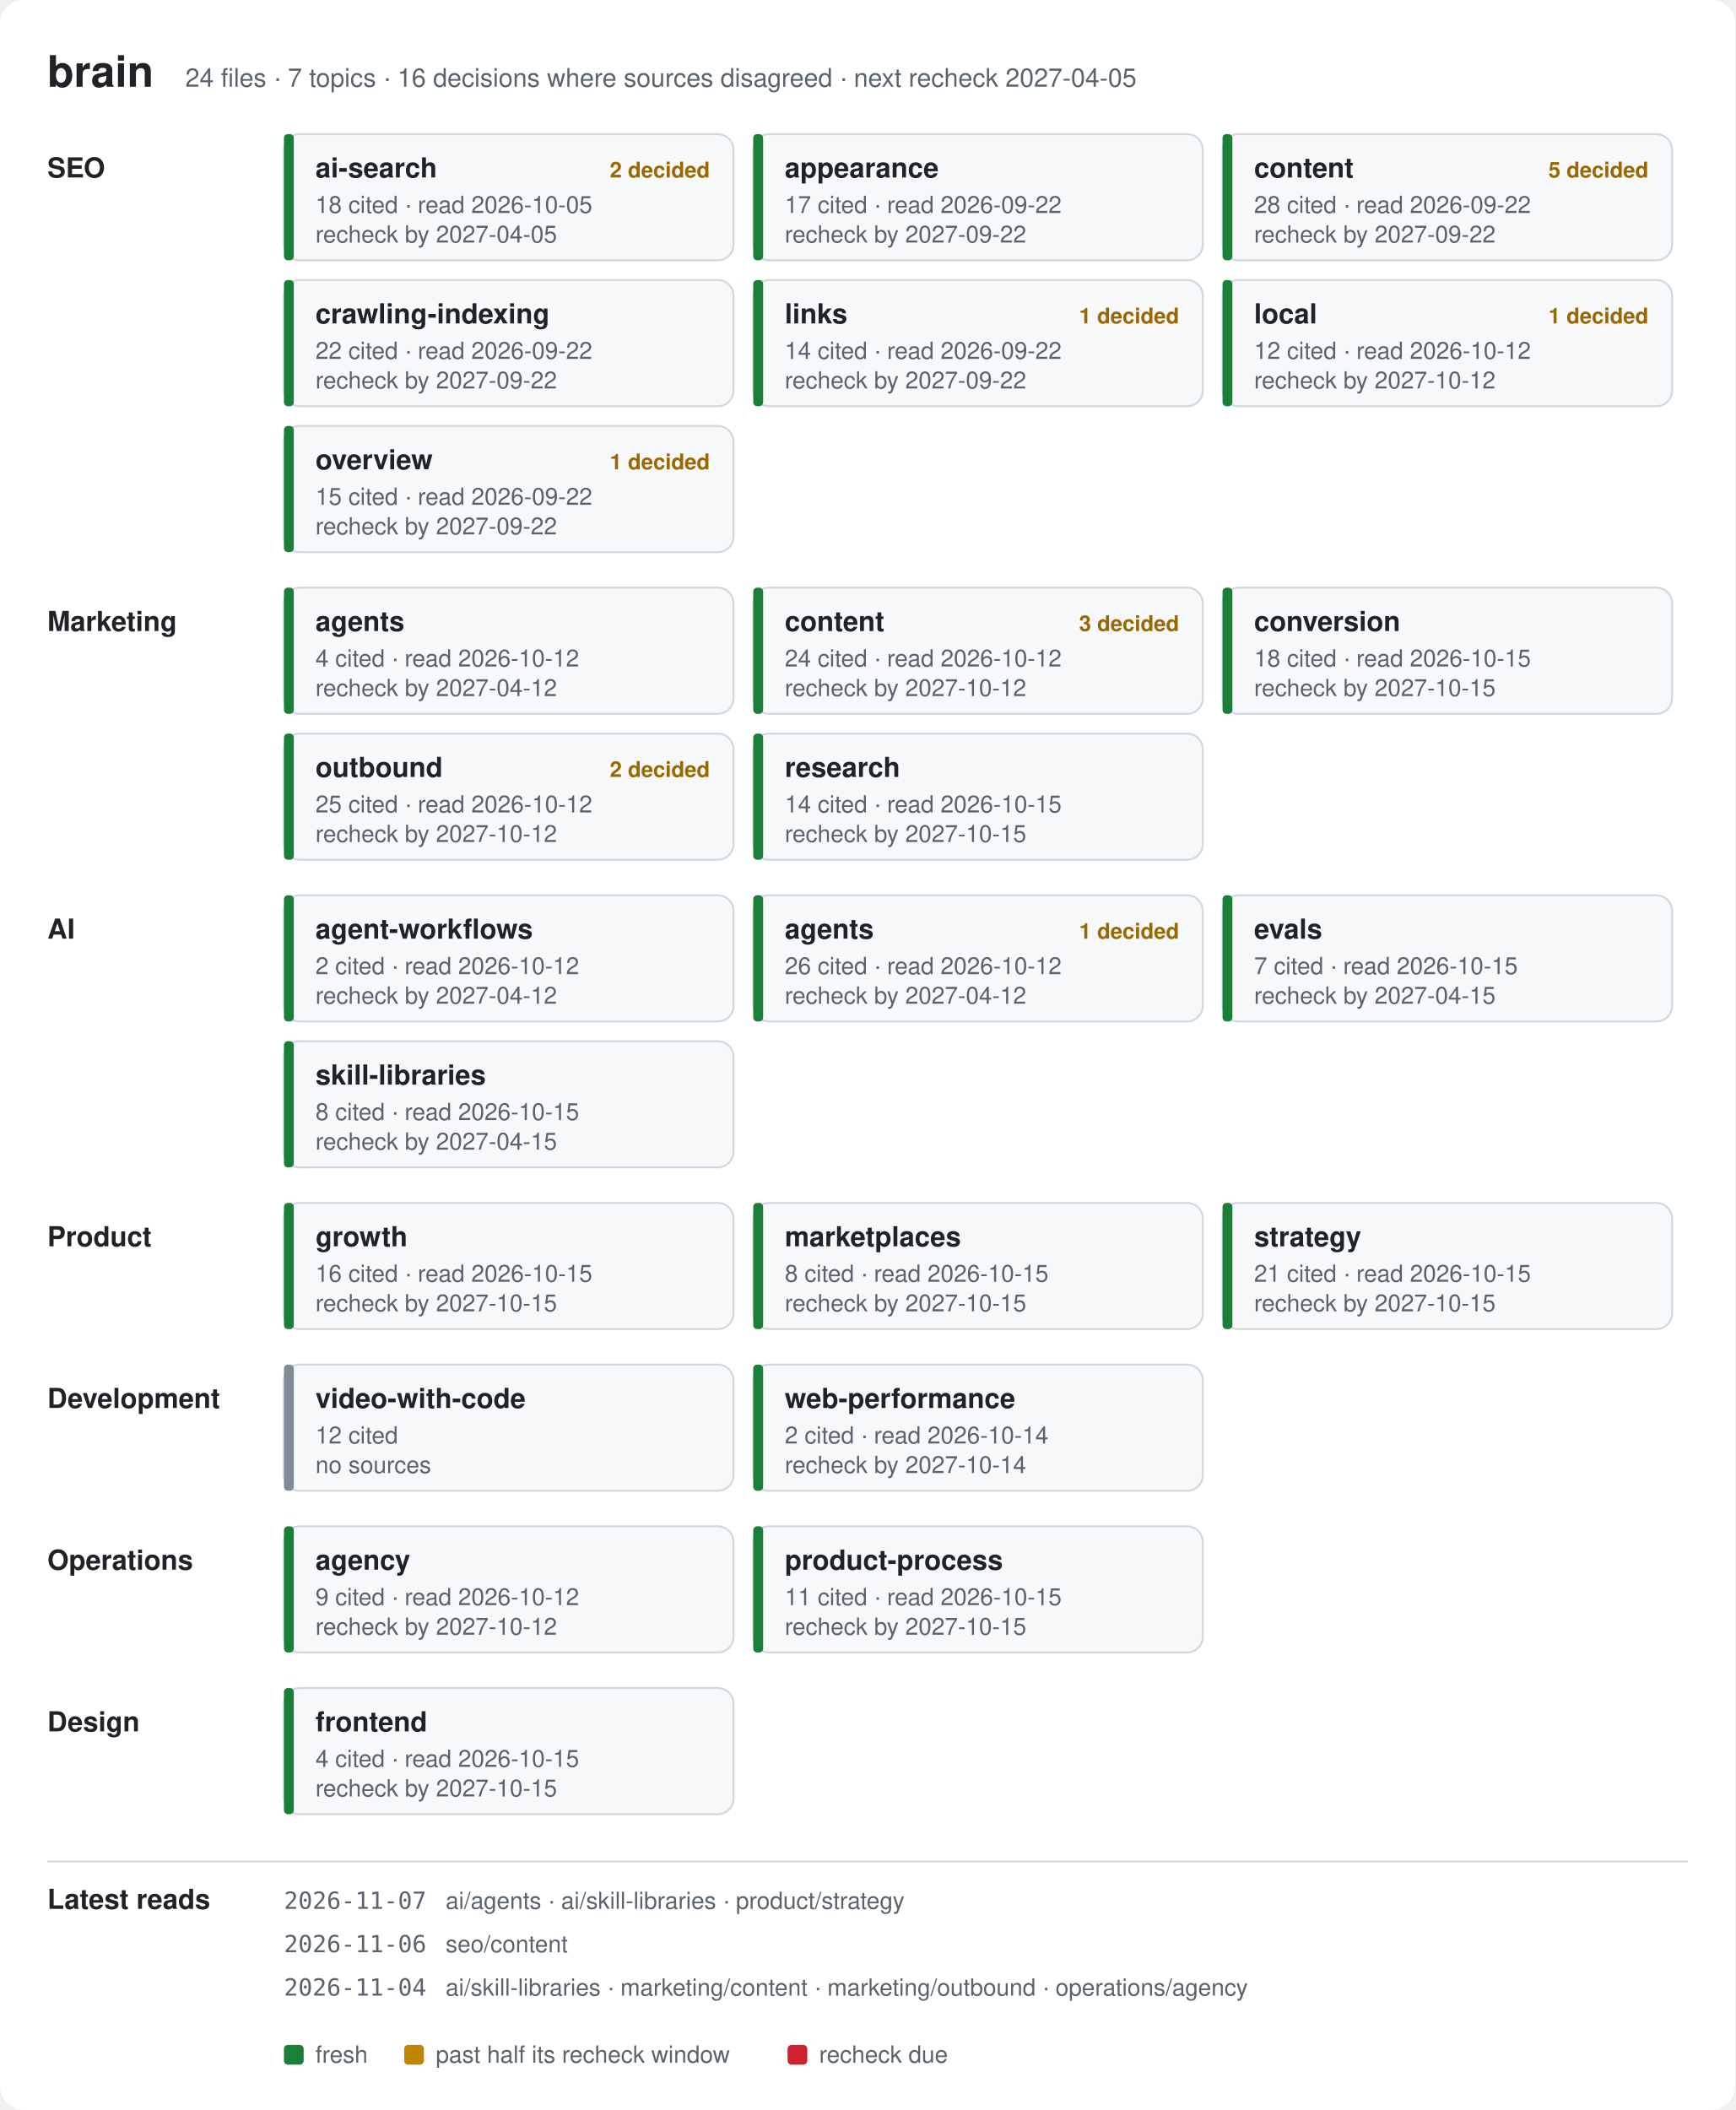
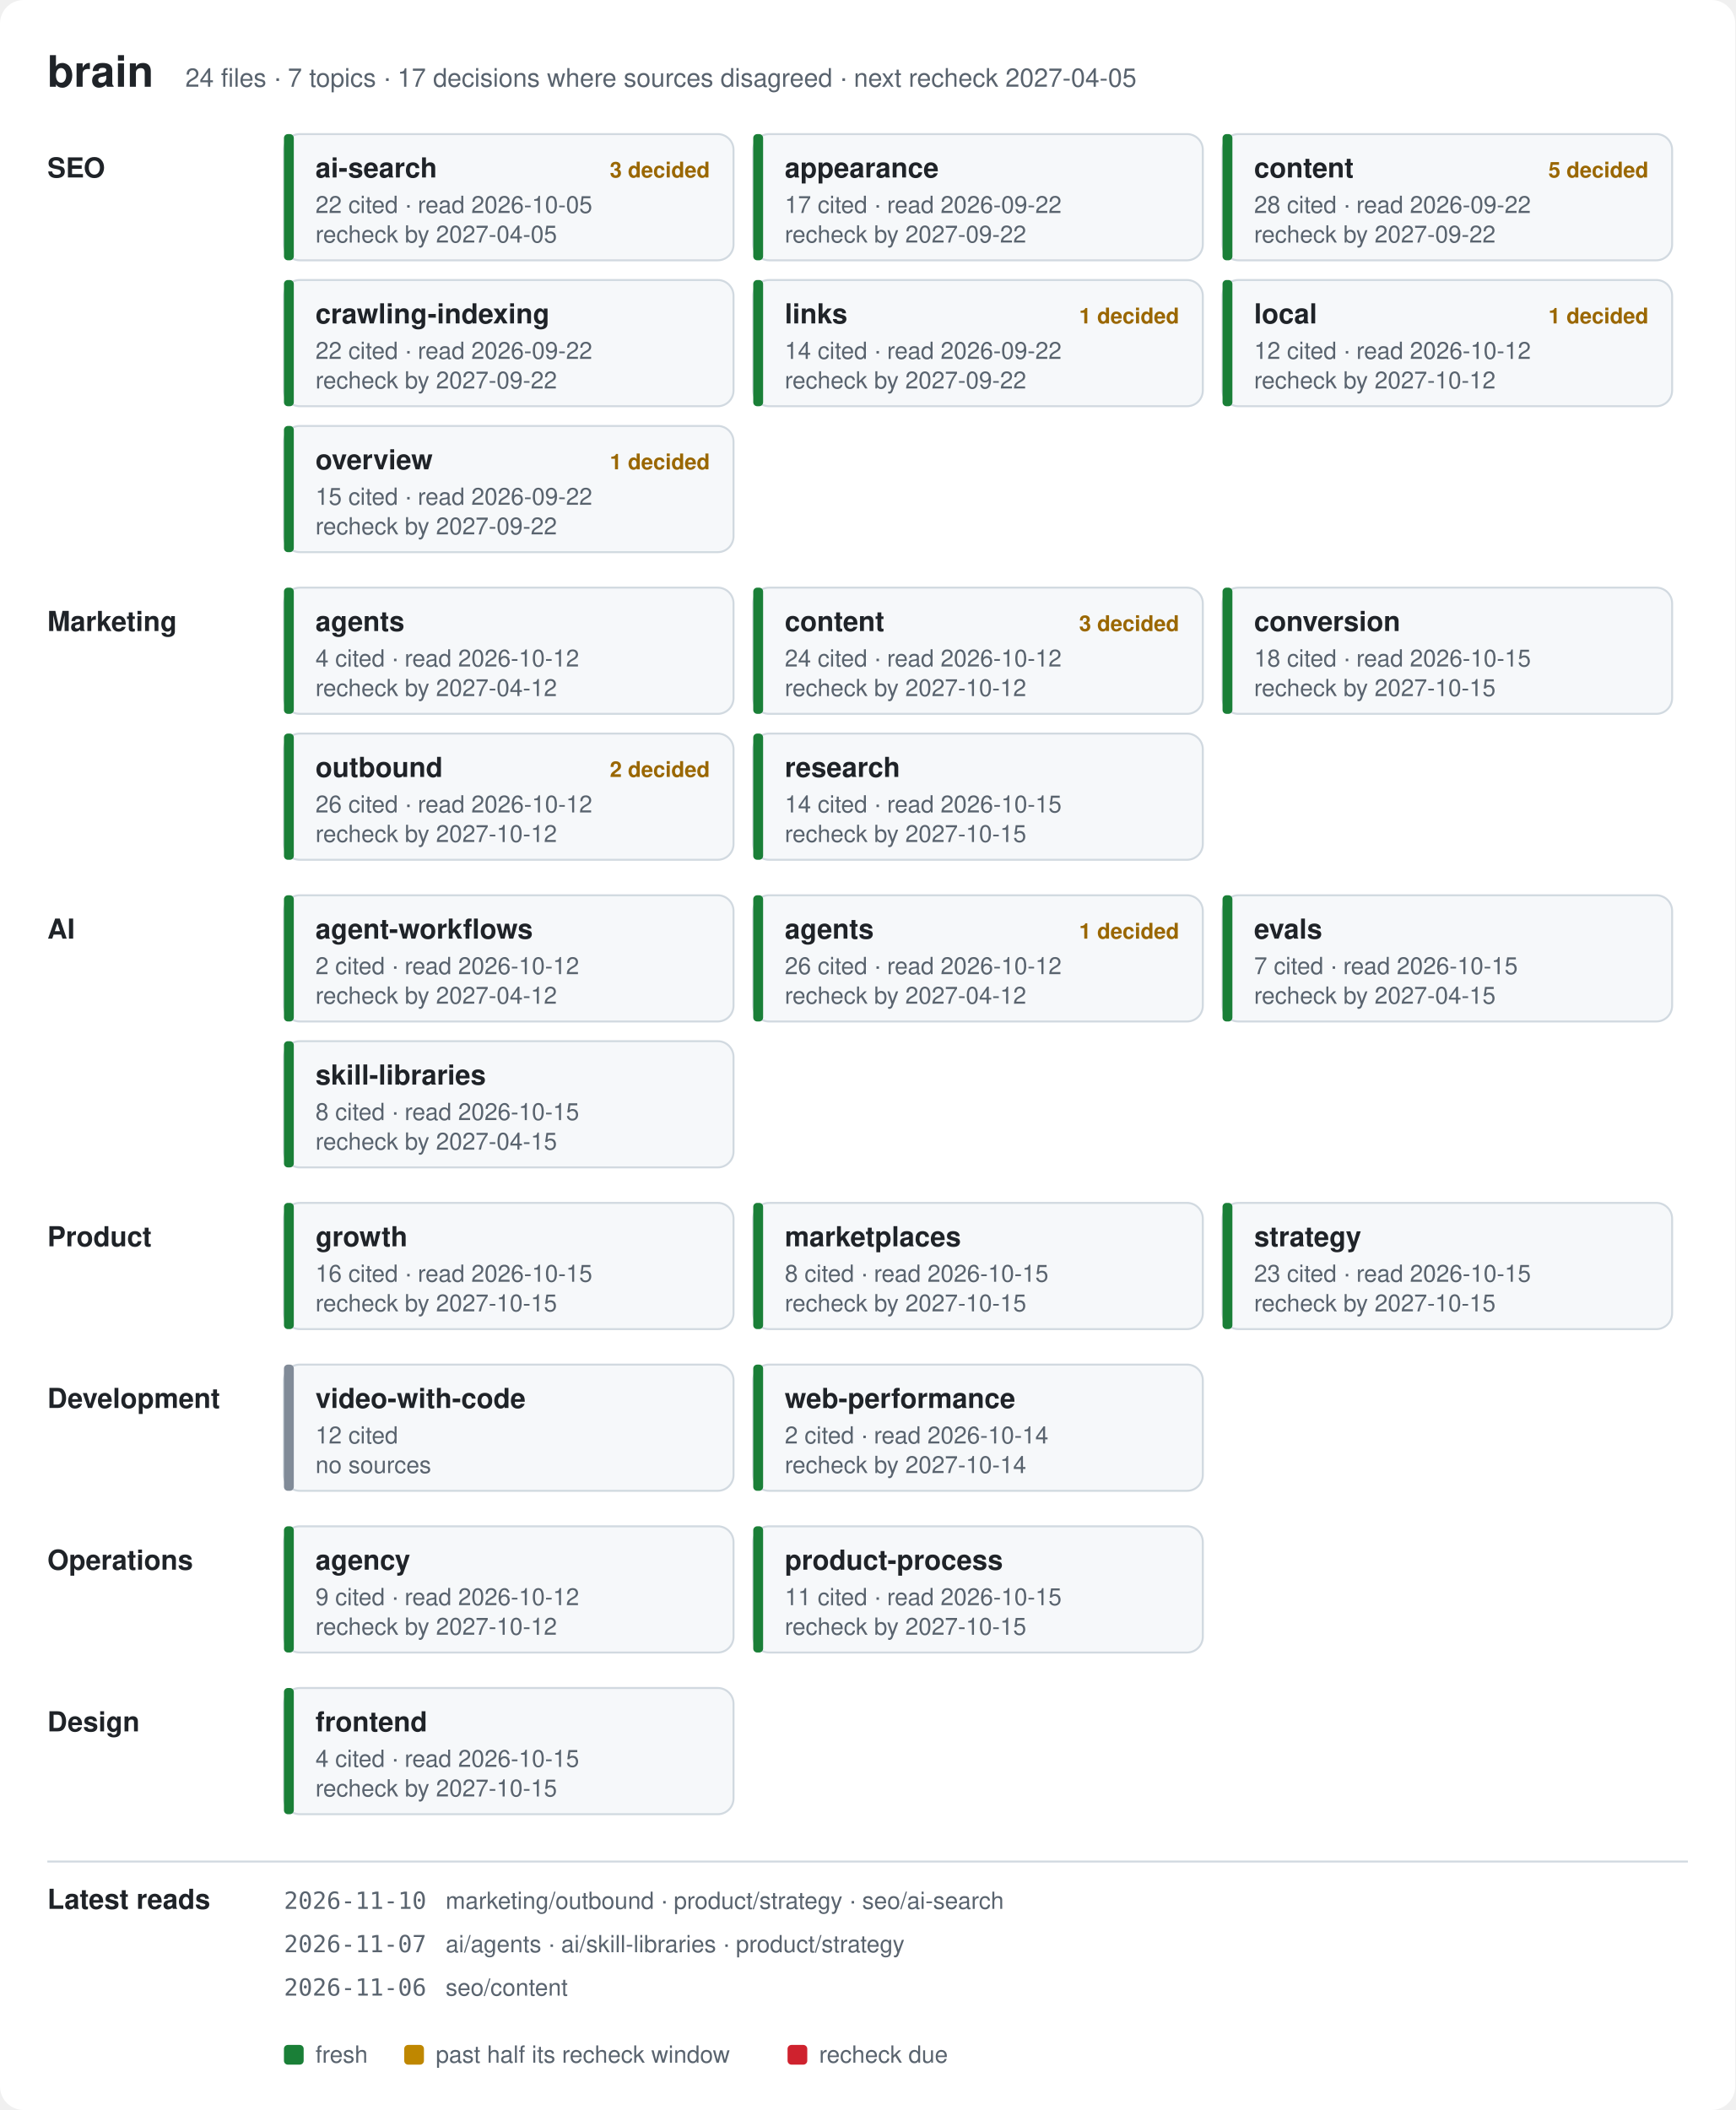
- <svg xmlns="http://www.w3.org/2000/svg" width="880" height="1070" viewBox="0 0 880 1070" role="img" aria-label="Brain map: 24 files · 7 topics · 16 decisions where sources disagreed · next recheck 2027-04-05">
+ <svg xmlns="http://www.w3.org/2000/svg" width="880" height="1070" viewBox="0 0 880 1070" role="img" aria-label="Brain map: 24 files · 7 topics · 17 decisions where sources disagreed · next recheck 2027-04-05">
  <style>
    text { font-family: -apple-system, BlinkMacSystemFont, 'Segoe UI', Helvetica, Arial, sans-serif; fill: #1f2328; }
    .h1 { font-size: 22px; font-weight: 700; }
    .topic { font-size: 14px; font-weight: 600; }
    .name { font-size: 14px; font-weight: 600; }
    .small { font-size: 12px; fill: #59636e; }
    .muted { font-size: 13px; fill: #59636e; }
    .mono { font-family: ui-monospace, SFMono-Regular, Menlo, monospace; }
    .badge { font-size: 11px; font-weight: 600; fill: #9a6700; }
    .bg { fill: #ffffff; }
    .card { fill: #f6f8fa; stroke: #d1d9e0; }
    .rule { stroke: #d1d9e0; }
    .s-fresh { fill: #1a7f37; } .s-soon { fill: #bf8700; } .s-due { fill: #cf222e; } .s-none { fill: #818b98; }
    .t-soon { fill: #9a6700; } .t-due { fill: #cf222e; font-weight: 600; }
    a:hover .card { stroke: #0969da; }
    @media (prefers-color-scheme: dark) {
      text { fill: #f0f6fc; }
      .small, .muted { fill: #9198a1; }
      .badge, .t-soon { fill: #d29922; }
      .t-due { fill: #f85149; }
      .bg { fill: #0d1117; }
      .card { fill: #151b23; stroke: #3d444d; }
      .rule { stroke: #3d444d; }
      .s-fresh { fill: #3fb950; } .s-soon { fill: #d29922; } .s-due { fill: #f85149; }
      a:hover .card { stroke: #4493f8; }
    }
</style>
  <rect width="880" height="1070" rx="12" class="bg" />
  <text x="24" y="44" class="h1">brain</text>
-   <text x="94" y="44" class="muted">24 files · 7 topics · 16 decisions where sources disagreed · next recheck 2027-04-05</text>
+   <text x="94" y="44" class="muted">24 files · 7 topics · 17 decisions where sources disagreed · next recheck 2027-04-05</text>
  <text x="24" y="90" class="topic">SEO</text>
  <a href="seo/ai-search.md">
    <g>
      <rect x="144" y="68" width="228" height="64" rx="8" class="card" />
      <rect x="144" y="68" width="5" height="64" rx="2" class="s-fresh" />
      <text x="160" y="90" class="name">ai-search</text>
-       <text x="360" y="90" class="badge" text-anchor="end">2 decided</text>
-       <text x="160" y="108" class="small">18 cited · read 2026-10-05</text>
+       <text x="360" y="90" class="badge" text-anchor="end">3 decided</text>
+       <text x="160" y="108" class="small">22 cited · read 2026-10-05</text>
      <text x="160" y="123" class="small t-fresh">recheck by 2027-04-05</text>
    </g>
  </a>
  <a href="seo/appearance.md">
    <g>
      <rect x="382" y="68" width="228" height="64" rx="8" class="card" />
      <rect x="382" y="68" width="5" height="64" rx="2" class="s-fresh" />
      <text x="398" y="90" class="name">appearance</text>
      <text x="398" y="108" class="small">17 cited · read 2026-09-22</text>
      <text x="398" y="123" class="small t-fresh">recheck by 2027-09-22</text>
    </g>
  </a>
  <a href="seo/content.md">
    <g>
      <rect x="620" y="68" width="228" height="64" rx="8" class="card" />
      <rect x="620" y="68" width="5" height="64" rx="2" class="s-fresh" />
      <text x="636" y="90" class="name">content</text>
      <text x="836" y="90" class="badge" text-anchor="end">5 decided</text>
      <text x="636" y="108" class="small">28 cited · read 2026-09-22</text>
      <text x="636" y="123" class="small t-fresh">recheck by 2027-09-22</text>
    </g>
  </a>
  <a href="seo/crawling-indexing.md">
    <g>
      <rect x="144" y="142" width="228" height="64" rx="8" class="card" />
      <rect x="144" y="142" width="5" height="64" rx="2" class="s-fresh" />
      <text x="160" y="164" class="name">crawling-indexing</text>
      <text x="160" y="182" class="small">22 cited · read 2026-09-22</text>
      <text x="160" y="197" class="small t-fresh">recheck by 2027-09-22</text>
    </g>
  </a>
  <a href="seo/links.md">
    <g>
      <rect x="382" y="142" width="228" height="64" rx="8" class="card" />
      <rect x="382" y="142" width="5" height="64" rx="2" class="s-fresh" />
      <text x="398" y="164" class="name">links</text>
      <text x="598" y="164" class="badge" text-anchor="end">1 decided</text>
      <text x="398" y="182" class="small">14 cited · read 2026-09-22</text>
      <text x="398" y="197" class="small t-fresh">recheck by 2027-09-22</text>
    </g>
  </a>
  <a href="seo/local.md">
    <g>
      <rect x="620" y="142" width="228" height="64" rx="8" class="card" />
      <rect x="620" y="142" width="5" height="64" rx="2" class="s-fresh" />
      <text x="636" y="164" class="name">local</text>
      <text x="836" y="164" class="badge" text-anchor="end">1 decided</text>
      <text x="636" y="182" class="small">12 cited · read 2026-10-12</text>
      <text x="636" y="197" class="small t-fresh">recheck by 2027-10-12</text>
    </g>
  </a>
  <a href="seo/overview.md">
    <g>
      <rect x="144" y="216" width="228" height="64" rx="8" class="card" />
      <rect x="144" y="216" width="5" height="64" rx="2" class="s-fresh" />
      <text x="160" y="238" class="name">overview</text>
      <text x="360" y="238" class="badge" text-anchor="end">1 decided</text>
      <text x="160" y="256" class="small">15 cited · read 2026-09-22</text>
      <text x="160" y="271" class="small t-fresh">recheck by 2027-09-22</text>
    </g>
  </a>
  <text x="24" y="320" class="topic">Marketing</text>
  <a href="marketing/agents.md">
    <g>
      <rect x="144" y="298" width="228" height="64" rx="8" class="card" />
      <rect x="144" y="298" width="5" height="64" rx="2" class="s-fresh" />
      <text x="160" y="320" class="name">agents</text>
      <text x="160" y="338" class="small">4 cited · read 2026-10-12</text>
      <text x="160" y="353" class="small t-fresh">recheck by 2027-04-12</text>
    </g>
  </a>
  <a href="marketing/content.md">
    <g>
      <rect x="382" y="298" width="228" height="64" rx="8" class="card" />
      <rect x="382" y="298" width="5" height="64" rx="2" class="s-fresh" />
      <text x="398" y="320" class="name">content</text>
      <text x="598" y="320" class="badge" text-anchor="end">3 decided</text>
      <text x="398" y="338" class="small">24 cited · read 2026-10-12</text>
      <text x="398" y="353" class="small t-fresh">recheck by 2027-10-12</text>
    </g>
  </a>
  <a href="marketing/conversion.md">
    <g>
      <rect x="620" y="298" width="228" height="64" rx="8" class="card" />
      <rect x="620" y="298" width="5" height="64" rx="2" class="s-fresh" />
      <text x="636" y="320" class="name">conversion</text>
      <text x="636" y="338" class="small">18 cited · read 2026-10-15</text>
      <text x="636" y="353" class="small t-fresh">recheck by 2027-10-15</text>
    </g>
  </a>
  <a href="marketing/outbound.md">
    <g>
      <rect x="144" y="372" width="228" height="64" rx="8" class="card" />
      <rect x="144" y="372" width="5" height="64" rx="2" class="s-fresh" />
      <text x="160" y="394" class="name">outbound</text>
      <text x="360" y="394" class="badge" text-anchor="end">2 decided</text>
-       <text x="160" y="412" class="small">25 cited · read 2026-10-12</text>
+       <text x="160" y="412" class="small">26 cited · read 2026-10-12</text>
      <text x="160" y="427" class="small t-fresh">recheck by 2027-10-12</text>
    </g>
  </a>
  <a href="marketing/research.md">
    <g>
      <rect x="382" y="372" width="228" height="64" rx="8" class="card" />
      <rect x="382" y="372" width="5" height="64" rx="2" class="s-fresh" />
      <text x="398" y="394" class="name">research</text>
      <text x="398" y="412" class="small">14 cited · read 2026-10-15</text>
      <text x="398" y="427" class="small t-fresh">recheck by 2027-10-15</text>
    </g>
  </a>
  <text x="24" y="476" class="topic">AI</text>
  <a href="ai/agent-workflows.md">
    <g>
      <rect x="144" y="454" width="228" height="64" rx="8" class="card" />
      <rect x="144" y="454" width="5" height="64" rx="2" class="s-fresh" />
      <text x="160" y="476" class="name">agent-workflows</text>
      <text x="160" y="494" class="small">2 cited · read 2026-10-12</text>
      <text x="160" y="509" class="small t-fresh">recheck by 2027-04-12</text>
    </g>
  </a>
  <a href="ai/agents.md">
    <g>
      <rect x="382" y="454" width="228" height="64" rx="8" class="card" />
      <rect x="382" y="454" width="5" height="64" rx="2" class="s-fresh" />
      <text x="398" y="476" class="name">agents</text>
      <text x="598" y="476" class="badge" text-anchor="end">1 decided</text>
      <text x="398" y="494" class="small">26 cited · read 2026-10-12</text>
      <text x="398" y="509" class="small t-fresh">recheck by 2027-04-12</text>
    </g>
  </a>
  <a href="ai/evals.md">
    <g>
      <rect x="620" y="454" width="228" height="64" rx="8" class="card" />
      <rect x="620" y="454" width="5" height="64" rx="2" class="s-fresh" />
      <text x="636" y="476" class="name">evals</text>
      <text x="636" y="494" class="small">7 cited · read 2026-10-15</text>
      <text x="636" y="509" class="small t-fresh">recheck by 2027-04-15</text>
    </g>
  </a>
  <a href="ai/skill-libraries.md">
    <g>
      <rect x="144" y="528" width="228" height="64" rx="8" class="card" />
      <rect x="144" y="528" width="5" height="64" rx="2" class="s-fresh" />
      <text x="160" y="550" class="name">skill-libraries</text>
      <text x="160" y="568" class="small">8 cited · read 2026-10-15</text>
      <text x="160" y="583" class="small t-fresh">recheck by 2027-04-15</text>
    </g>
  </a>
  <text x="24" y="632" class="topic">Product</text>
  <a href="product/growth.md">
    <g>
      <rect x="144" y="610" width="228" height="64" rx="8" class="card" />
      <rect x="144" y="610" width="5" height="64" rx="2" class="s-fresh" />
      <text x="160" y="632" class="name">growth</text>
      <text x="160" y="650" class="small">16 cited · read 2026-10-15</text>
      <text x="160" y="665" class="small t-fresh">recheck by 2027-10-15</text>
    </g>
  </a>
  <a href="product/marketplaces.md">
    <g>
      <rect x="382" y="610" width="228" height="64" rx="8" class="card" />
      <rect x="382" y="610" width="5" height="64" rx="2" class="s-fresh" />
      <text x="398" y="632" class="name">marketplaces</text>
      <text x="398" y="650" class="small">8 cited · read 2026-10-15</text>
      <text x="398" y="665" class="small t-fresh">recheck by 2027-10-15</text>
    </g>
  </a>
  <a href="product/strategy.md">
    <g>
      <rect x="620" y="610" width="228" height="64" rx="8" class="card" />
      <rect x="620" y="610" width="5" height="64" rx="2" class="s-fresh" />
      <text x="636" y="632" class="name">strategy</text>
-       <text x="636" y="650" class="small">21 cited · read 2026-10-15</text>
+       <text x="636" y="650" class="small">23 cited · read 2026-10-15</text>
      <text x="636" y="665" class="small t-fresh">recheck by 2027-10-15</text>
    </g>
  </a>
  <text x="24" y="714" class="topic">Development</text>
  <a href="development/video-with-code.md">
    <g>
      <rect x="144" y="692" width="228" height="64" rx="8" class="card" />
      <rect x="144" y="692" width="5" height="64" rx="2" class="s-none" />
      <text x="160" y="714" class="name">video-with-code</text>
      <text x="160" y="732" class="small">12 cited</text>
      <text x="160" y="747" class="small t-none">no sources</text>
    </g>
  </a>
  <a href="development/web-performance.md">
    <g>
      <rect x="382" y="692" width="228" height="64" rx="8" class="card" />
      <rect x="382" y="692" width="5" height="64" rx="2" class="s-fresh" />
      <text x="398" y="714" class="name">web-performance</text>
      <text x="398" y="732" class="small">2 cited · read 2026-10-14</text>
      <text x="398" y="747" class="small t-fresh">recheck by 2027-10-14</text>
    </g>
  </a>
  <text x="24" y="796" class="topic">Operations</text>
  <a href="operations/agency.md">
    <g>
      <rect x="144" y="774" width="228" height="64" rx="8" class="card" />
      <rect x="144" y="774" width="5" height="64" rx="2" class="s-fresh" />
      <text x="160" y="796" class="name">agency</text>
      <text x="160" y="814" class="small">9 cited · read 2026-10-12</text>
      <text x="160" y="829" class="small t-fresh">recheck by 2027-10-12</text>
    </g>
  </a>
  <a href="operations/product-process.md">
    <g>
      <rect x="382" y="774" width="228" height="64" rx="8" class="card" />
      <rect x="382" y="774" width="5" height="64" rx="2" class="s-fresh" />
      <text x="398" y="796" class="name">product-process</text>
      <text x="398" y="814" class="small">11 cited · read 2026-10-15</text>
      <text x="398" y="829" class="small t-fresh">recheck by 2027-10-15</text>
    </g>
  </a>
  <text x="24" y="878" class="topic">Design</text>
  <a href="design/frontend.md">
    <g>
      <rect x="144" y="856" width="228" height="64" rx="8" class="card" />
      <rect x="144" y="856" width="5" height="64" rx="2" class="s-fresh" />
      <text x="160" y="878" class="name">frontend</text>
      <text x="160" y="896" class="small">4 cited · read 2026-10-15</text>
      <text x="160" y="911" class="small t-fresh">recheck by 2027-10-15</text>
    </g>
  </a>
  <line x1="24" y1="944" x2="856" y2="944" class="rule" />
  <text x="24" y="968" class="topic">Latest reads</text>
-   <text x="144" y="968" class="small mono">2026-11-07</text>
-   <text x="226" y="968" class="small">ai/agents · ai/skill-libraries · product/strategy</text>
-   <text x="144" y="990" class="small mono">2026-11-06</text>
-   <text x="226" y="990" class="small">seo/content</text>
-   <text x="144" y="1012" class="small mono">2026-11-04</text>
-   <text x="226" y="1012" class="small">ai/skill-libraries · marketing/content · marketing/outbound · operations/agency</text>
+   <text x="144" y="968" class="small mono">2026-11-10</text>
+   <text x="226" y="968" class="small">marketing/outbound · product/strategy · seo/ai-search</text>
+   <text x="144" y="990" class="small mono">2026-11-07</text>
+   <text x="226" y="990" class="small">ai/agents · ai/skill-libraries · product/strategy</text>
+   <text x="144" y="1012" class="small mono">2026-11-06</text>
+   <text x="226" y="1012" class="small">seo/content</text>
  <rect x="144" y="1037" width="10" height="10" rx="2" class="s-fresh" />
  <text x="160" y="1046" class="small">fresh</text>
  <rect x="205.0" y="1037" width="10" height="10" rx="2" class="s-soon" />
  <text x="221.0" y="1046" class="small">past half its recheck window</text>
  <rect x="399.4" y="1037" width="10" height="10" rx="2" class="s-due" />
  <text x="415.4" y="1046" class="small">recheck due</text>
</svg>
